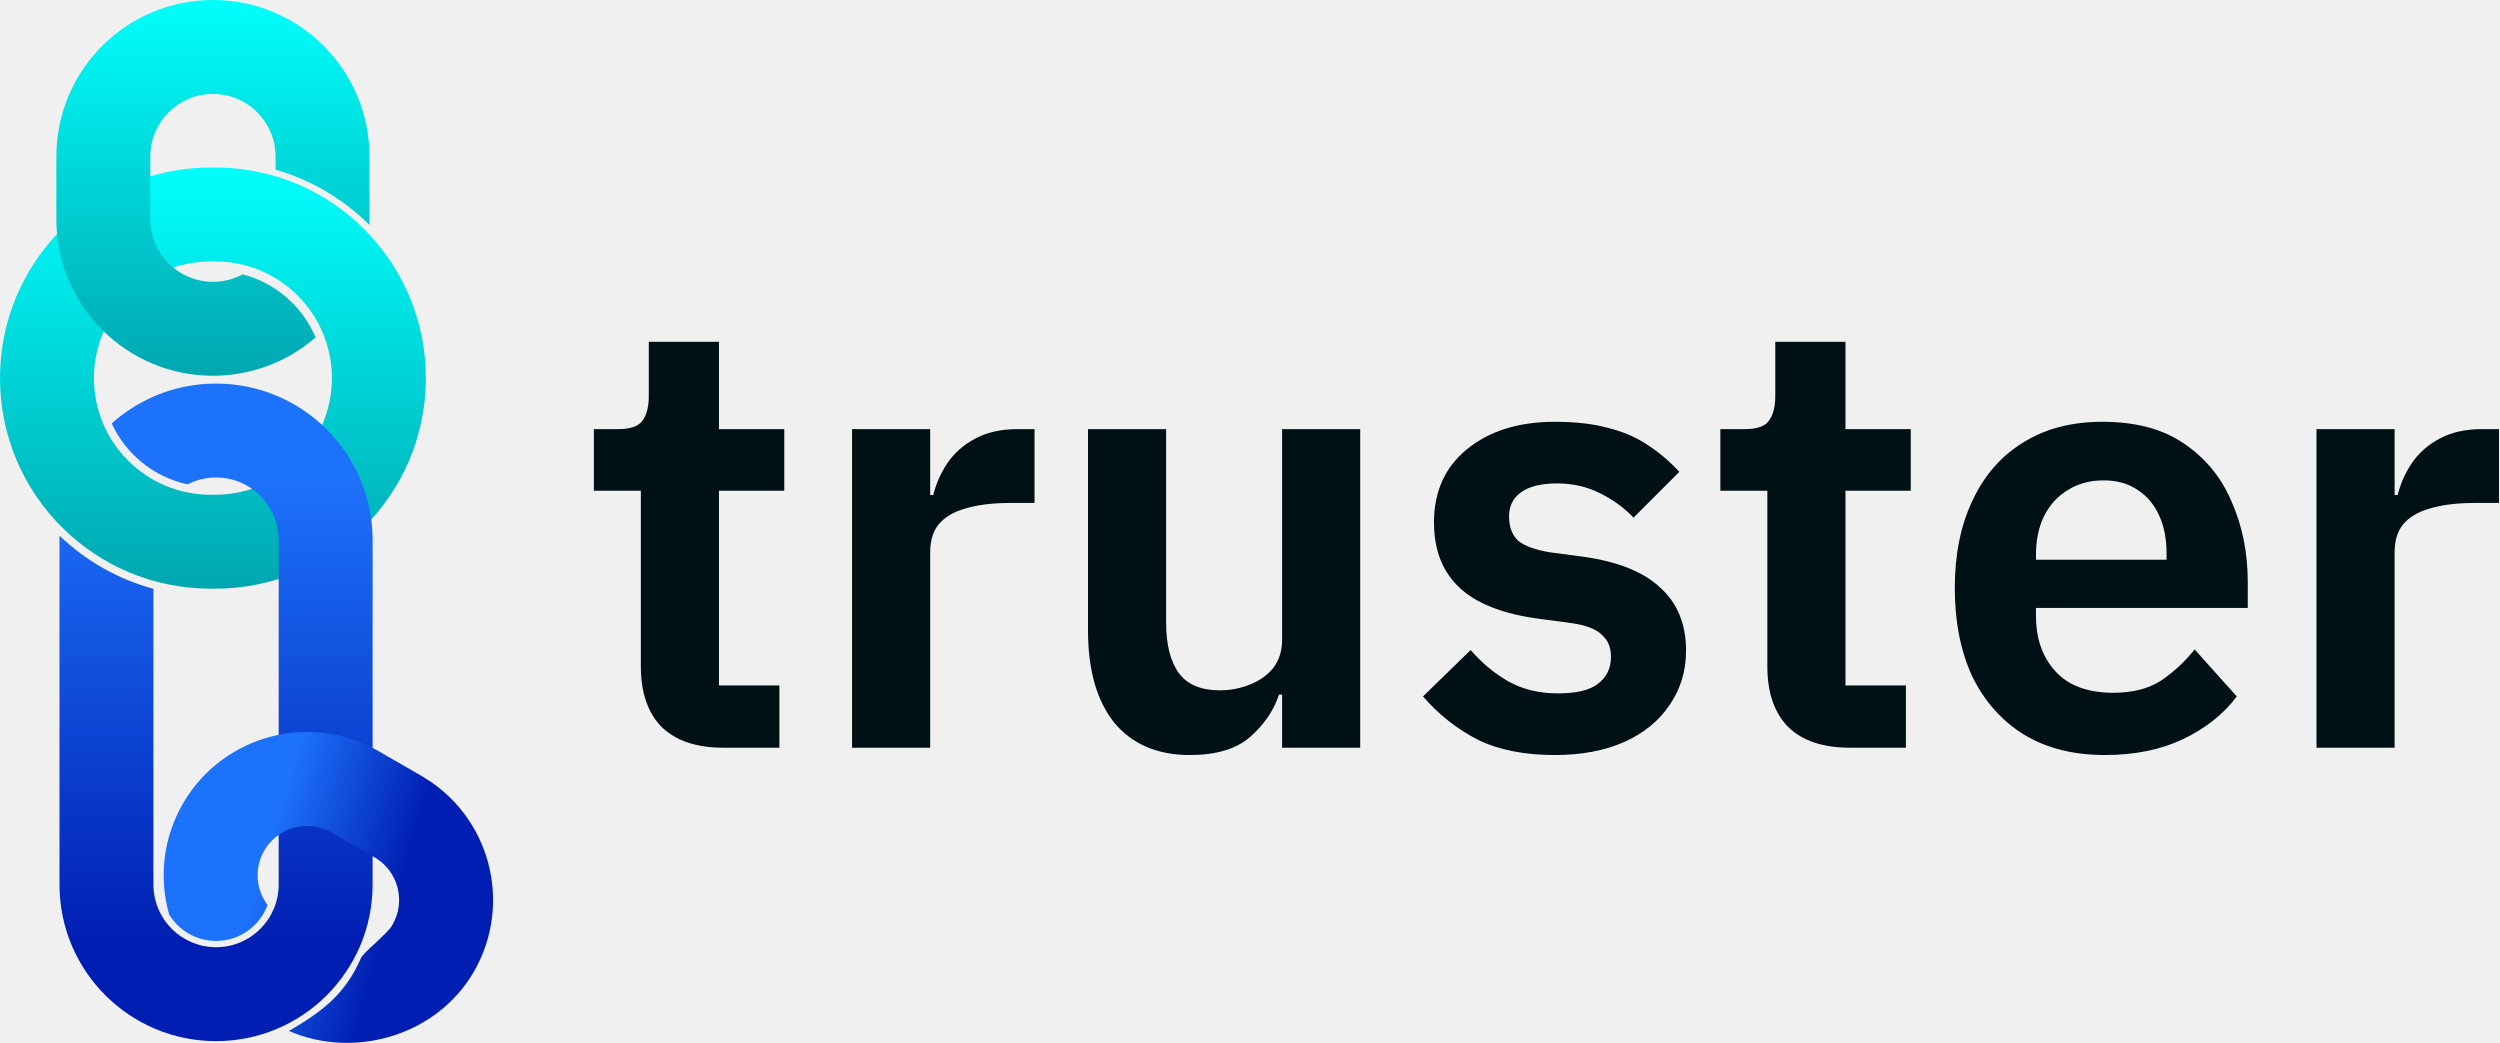
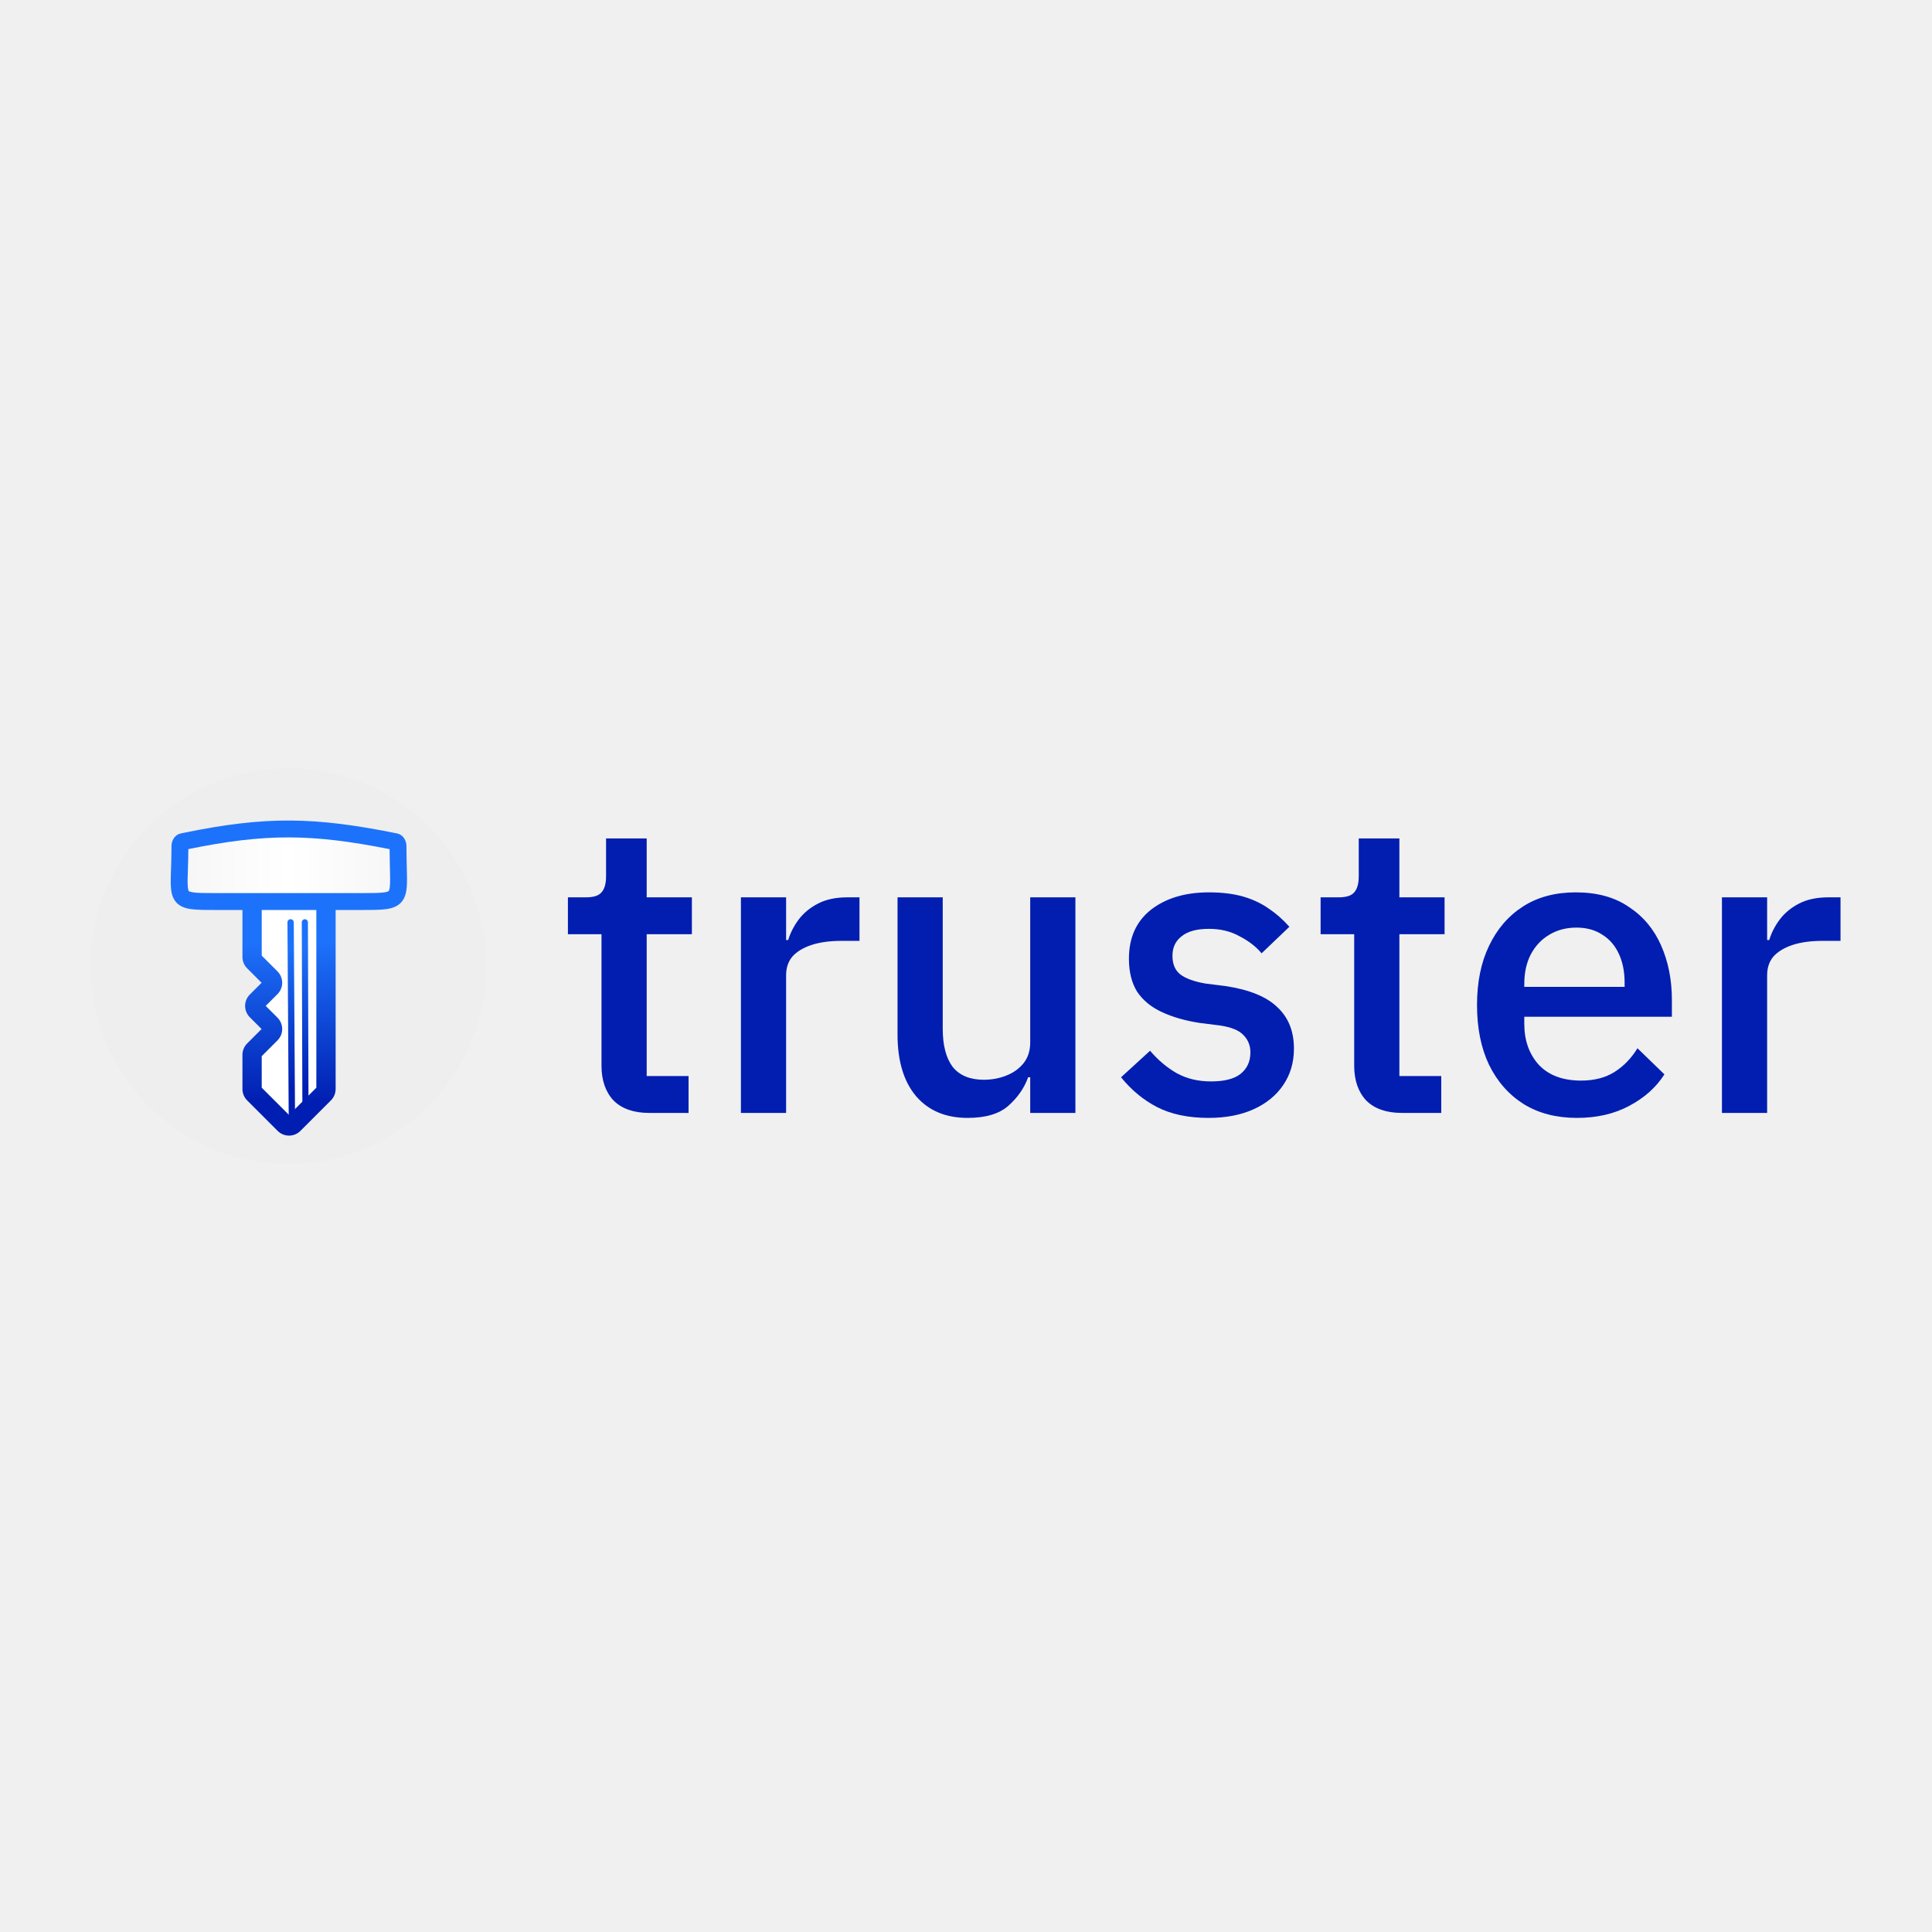
- <svg xmlns="http://www.w3.org/2000/svg" width="863" height="360" viewBox="87 323 863 360" fill="none">
-   <g transform="translate(20 0)">
-     <path d="M893.624 581.108H866.656V471.129H893.624V493.883H894.678C895.661 489.95 897.276 486.298 899.524 482.927C901.911 479.416 905.072 476.607 909.005 474.5C913.078 472.253 917.994 471.129 923.753 471.129H929.652V496.622H921.224C915.185 496.622 910.058 497.254 905.844 498.518C901.771 499.642 898.681 501.468 896.574 503.996C894.608 506.384 893.624 509.615 893.624 513.688V581.108Z" fill="#001115" />
-     <path d="M793.626 583.635C782.811 583.635 773.541 581.318 765.815 576.683C758.09 571.907 752.121 565.235 747.907 556.667C743.834 547.959 741.797 537.705 741.797 525.907C741.797 514.389 743.834 504.346 747.907 495.778C751.98 487.07 757.809 480.398 765.394 475.763C772.979 470.987 782.109 468.6 792.783 468.6C804.301 468.6 813.712 471.128 821.016 476.184C828.46 481.241 833.938 487.983 837.449 496.41C841.101 504.697 842.927 513.898 842.927 524.011V532.859H769.818V535.598C769.818 543.464 772.066 549.855 776.56 554.771C781.055 559.687 787.727 562.145 796.576 562.145C803.177 562.145 808.655 560.74 813.009 557.931C817.364 554.982 821.226 551.4 824.597 547.186L839.135 563.409C834.64 569.449 828.46 574.365 820.594 578.157C812.869 581.809 803.88 583.635 793.626 583.635ZM793.205 488.826C788.429 488.826 784.286 489.949 780.774 492.197C777.263 494.304 774.524 497.323 772.557 501.256C770.731 505.049 769.818 509.473 769.818 514.53V516.215H814.906V514.319C814.906 509.122 814.063 504.697 812.377 501.046C810.692 497.253 808.234 494.304 805.003 492.197C801.773 489.949 797.84 488.826 793.205 488.826Z" fill="#001115" />
-     <path d="M724.916 581.107H705.533C696.263 581.107 689.17 578.72 684.254 573.944C679.478 569.028 677.09 562.075 677.09 553.086V492.408H660.867V471.128H669.295C673.368 471.128 676.107 470.215 677.512 468.389C679.057 466.423 679.829 463.544 679.829 459.751V441H704.058V471.128H726.602V492.408H704.058V559.617H724.916V581.107Z" fill="#001115" />
-     <path d="M603.727 583.635C593.193 583.635 584.344 581.88 577.181 578.368C570.017 574.716 563.697 569.73 558.219 563.409L574.652 547.397C578.726 552.032 583.15 555.684 587.926 558.353C592.842 561.021 598.46 562.356 604.781 562.356C611.242 562.356 615.877 561.232 618.686 558.985C621.636 556.737 623.111 553.647 623.111 549.714C623.111 546.484 622.057 543.956 619.95 542.13C617.984 540.163 614.543 538.829 609.627 538.127L598.671 536.652C590.805 535.669 584.133 533.843 578.655 531.174C573.178 528.505 569.034 524.853 566.225 520.218C563.416 515.583 562.011 509.965 562.011 503.363C562.011 492.688 565.804 484.261 573.388 478.081C581.114 471.76 591.227 468.6 603.727 468.6C610.891 468.6 617.001 469.302 622.057 470.706C627.254 471.971 631.819 473.937 635.752 476.606C639.685 479.134 643.337 482.224 646.708 485.876L630.906 501.678C627.676 498.307 623.813 495.497 619.318 493.25C614.824 491.003 609.908 489.879 604.57 489.879C598.952 489.879 594.738 490.933 591.929 493.039C589.26 495.006 587.926 497.745 587.926 501.256C587.926 504.908 588.979 507.717 591.086 509.684C593.333 511.51 597.056 512.844 602.253 513.687L613.419 515.162C625.498 516.847 634.418 520.429 640.176 525.907C646.076 531.244 649.025 538.478 649.025 547.608C649.025 554.631 647.129 560.881 643.337 566.359C639.685 571.837 634.418 576.121 627.535 579.211C620.793 582.16 612.857 583.635 603.727 583.635Z" fill="#001115" />
-     <path d="M509.577 581.108V562.778H508.523C506.697 568.256 503.397 573.102 498.621 577.316C493.846 581.529 486.893 583.636 477.763 583.636C466.526 583.636 457.818 579.914 451.638 572.47C445.598 564.885 442.578 554.28 442.578 540.656V471.129H469.546V537.917C469.546 545.502 471.021 551.331 473.971 555.404C476.92 559.337 481.626 561.303 488.087 561.303C491.598 561.303 494.969 560.671 498.2 559.407C501.571 558.143 504.31 556.247 506.417 553.719C508.523 551.05 509.577 547.749 509.577 543.816V471.129H536.545V581.108H509.577Z" fill="#001115" />
-     <path d="M388.097 581.108H361.129V471.129H388.097V493.883H389.15C390.134 489.95 391.749 486.298 393.996 482.927C396.384 479.416 399.544 476.607 403.477 474.5C407.55 472.253 412.467 471.129 418.225 471.129H424.125V496.622H415.697C409.657 496.622 404.531 497.254 400.317 498.518C396.244 499.642 393.153 501.468 391.047 503.996C389.08 506.384 388.097 509.615 388.097 513.688V581.108Z" fill="#001115" />
-     <path d="M336.049 581.107H316.666C307.396 581.107 300.302 578.72 295.386 573.944C290.611 569.028 288.223 562.075 288.223 553.086V492.408H272V471.128H280.428C284.501 471.128 287.24 470.215 288.644 468.389C290.189 466.423 290.962 463.544 290.962 459.751V441H315.191V471.128H337.735V492.408H315.191V559.617H336.049V581.107Z" fill="#001115" />
-   </g>
-   <path d="M159.691 413.256C137.454 413.256 119.427 431.283 119.427 453.52C119.427 475.757 137.454 493.784 159.691 493.784L161.313 493.784L161.833 493.78C183.83 493.502 201.576 475.583 201.576 453.52C201.576 431.283 183.55 413.256 161.313 413.256L159.691 413.256ZM161.313 380.829C201.459 380.829 234.004 413.374 234.004 453.52C234.004 493.666 201.459 526.211 161.313 526.211L159.691 526.211C119.545 526.211 87 493.666 87 453.52C87 413.374 119.545 380.829 159.691 380.829L161.313 380.829Z" fill="url(#paint0_linear_1951_360)" />
-   <path d="M160.503 323C190.351 323 214.548 347.197 214.548 377.046V398.664C214.548 399.326 214.535 399.985 214.512 400.641C205.617 391.783 194.524 385.13 182.121 381.576V377.046C182.121 365.107 172.442 355.428 160.503 355.428C148.564 355.428 138.885 365.106 138.885 377.046V398.664L138.892 399.222C139.188 410.903 148.75 420.282 160.503 420.282C164.214 420.282 167.707 419.346 170.759 417.698C182.145 420.648 191.433 428.804 195.934 439.476C186.447 447.719 174.058 452.709 160.503 452.709C130.655 452.709 106.457 428.512 106.457 398.664V377.046C106.457 347.197 130.654 323 160.503 323Z" fill="url(#paint1_linear_1951_360)" />
-   <path d="M161.581 455.41C191.429 455.41 215.626 479.608 215.626 509.456V628.356C215.626 658.205 191.429 682.401 161.581 682.401C131.733 682.401 107.535 658.205 107.535 628.356V509.456C107.535 508.949 107.543 508.443 107.557 507.938C116.528 516.529 127.617 522.925 139.963 526.263V628.356L139.97 628.914C140.266 640.596 149.828 649.975 161.581 649.975C173.52 649.974 183.199 640.296 183.199 628.356V509.456C183.199 497.517 173.52 487.838 161.581 487.838C158.041 487.838 154.7 488.688 151.751 490.196C140.083 487.685 130.428 479.756 125.554 469.17C135.115 460.614 147.74 455.41 161.581 455.41Z" fill="url(#paint2_linear_1951_360)" />
-   <path d="M150.455 599.87C164.266 576.635 194.235 568.759 217.712 582.314L232.473 590.836C256.135 604.497 264.242 634.754 250.581 658.416C237.881 680.413 209.468 688.769 186.716 678.89C198.335 672.134 206.172 666.189 211.577 653.759C212.475 651.692 220.383 645.671 222.274 642.581L222.498 642.203C227.205 634.05 224.412 623.626 216.259 618.919L201.498 610.397C193.346 605.69 182.922 608.483 178.215 616.635C174.693 622.736 175.37 630.108 179.351 635.406C176.698 642.646 169.746 647.813 161.586 647.813C154.712 647.813 148.696 644.147 145.384 638.664C141.862 626.25 143.17 612.48 150.132 600.422L150.455 599.87Z" fill="url(#paint3_linear_1951_360)" />
+ <svg xmlns="http://www.w3.org/2000/svg" width="1024" height="1024" viewBox="0 0 1024 1024" fill="none">
+   <path d="M936.616 589.872H912.664V475.604H936.616V498.237H937.715C938.887 494.428 940.718 490.839 943.209 487.47C945.846 483.954 949.288 481.097 953.537 478.9C957.785 476.702 962.986 475.604 969.139 475.604H975.512V498.677H966.063C959.763 498.677 954.416 499.409 950.021 500.874C945.626 502.339 942.257 504.39 939.913 507.027C937.715 509.664 936.616 512.96 936.616 516.916V589.872Z" fill="#011EB1" />
+   <path d="M835.811 592.511C824.97 592.511 815.594 590.094 807.683 585.259C799.772 580.278 793.619 573.32 789.224 564.383C784.976 555.447 782.852 544.899 782.852 532.74C782.852 520.581 784.976 510.106 789.224 501.316C793.473 492.38 799.479 485.421 807.243 480.44C815.008 475.459 824.31 472.969 835.151 472.969C846.432 472.969 855.807 475.532 863.279 480.66C870.897 485.641 876.61 492.453 880.419 501.096C884.228 509.74 886.133 519.335 886.133 529.883V538.893H807.903V542.628C807.903 551.418 810.466 558.67 815.594 564.383C820.868 569.95 828.339 572.734 838.008 572.734C845.04 572.734 850.973 571.196 855.807 568.119C860.642 565.043 864.671 560.867 867.894 555.594L882.177 569.438C877.782 576.323 871.556 581.89 863.499 586.138C855.588 590.387 846.358 592.511 835.811 592.511ZM835.591 491.647C830.024 491.647 825.116 492.966 820.868 495.603C816.766 498.093 813.543 501.609 811.199 506.151C809.001 510.545 807.903 515.673 807.903 521.533V523.071H861.081V520.874C861.081 515.014 860.056 509.886 858.005 505.491C855.954 501.096 853.024 497.727 849.215 495.383C845.406 492.892 840.865 491.647 835.591 491.647Z" fill="#011EB1" />
+   <path d="M763.896 589.871H743.02C734.816 589.871 728.516 587.673 724.121 583.278C719.873 578.737 717.749 572.584 717.749 564.82V495.16H699.949V475.602H709.618C713.574 475.602 716.284 474.723 717.749 472.966C719.36 471.208 720.166 468.351 720.166 464.395V444.398H741.701V475.602H765.653V495.16H741.701V570.313H763.896V589.871Z" fill="#011EB1" />
+   <path d="M640.546 592.511C629.852 592.511 620.769 590.606 613.298 586.798C605.973 582.989 599.6 577.715 594.18 570.976L609.562 556.912C613.81 561.893 618.498 565.848 623.626 568.778C628.9 571.708 634.979 573.173 641.865 573.173C648.897 573.173 654.097 571.855 657.467 569.218C660.983 566.434 662.741 562.625 662.741 557.791C662.741 554.129 661.495 551.052 659.005 548.562C656.661 546.071 652.486 544.386 646.479 543.507L635.932 542.189C628.314 541.017 621.648 539.113 615.935 536.476C610.221 533.839 605.826 530.249 602.75 525.708C599.82 521.02 598.355 515.16 598.355 508.128C598.355 496.994 602.237 488.351 610.001 482.198C617.912 476.045 628.167 472.969 640.766 472.969C647.651 472.969 653.658 473.701 658.785 475.166C663.913 476.631 668.454 478.755 672.41 481.539C676.365 484.176 680.027 487.399 683.397 491.208L668.674 505.272C665.744 501.756 661.862 498.752 657.027 496.262C652.339 493.625 646.919 492.306 640.766 492.306C634.32 492.306 629.486 493.625 626.263 496.262C623.04 498.752 621.428 502.195 621.428 506.59C621.428 510.985 622.82 514.281 625.603 516.479C628.533 518.676 633.002 520.288 639.008 521.313L649.556 522.632C662.155 524.536 671.311 528.272 677.024 533.839C682.884 539.259 685.814 546.584 685.814 555.813C685.814 563.138 683.91 569.584 680.101 575.151C676.438 580.571 671.238 584.82 664.499 587.896C657.76 590.973 649.776 592.511 640.546 592.511Z" fill="#011EB1" />
+   <path d="M546.034 589.872V570.974H544.935C542.884 576.687 539.368 581.741 534.387 586.136C529.553 590.385 522.374 592.509 512.852 592.509C501.279 592.509 492.196 588.7 485.603 581.082C479.011 573.318 475.715 562.403 475.715 548.34V475.604H499.667V545.263C499.667 554.053 501.425 560.792 504.941 565.48C508.604 570.021 514.097 572.292 521.422 572.292C525.671 572.292 529.626 571.56 533.288 570.095C537.097 568.63 540.174 566.432 542.518 563.502C544.862 560.572 546.034 556.91 546.034 552.515V475.604H569.986V589.872H546.034Z" fill="#011EB1" />
+   <path d="M416.652 589.872H392.699V475.604H416.652V498.237H417.75C418.922 494.428 420.754 490.839 423.244 487.47C425.881 483.954 429.324 481.097 433.572 478.9C437.821 476.702 443.021 475.604 449.174 475.604H455.547V498.677H446.098C439.798 498.677 434.451 499.409 430.056 500.874C425.661 502.339 422.292 504.39 419.948 507.027C417.75 509.664 416.652 512.96 416.652 516.916V589.872Z" fill="#011EB1" />
+   <path d="M364.954 589.871H344.078C335.874 589.871 329.575 587.673 325.18 583.278C320.932 578.737 318.807 572.584 318.807 564.82V495.16H301.008V475.602H310.677C314.632 475.602 317.342 474.723 318.807 472.966C320.419 471.208 321.225 468.351 321.225 464.395V444.398H342.76V475.602H366.712V495.16H342.76V570.313H364.954V589.871Z" fill="#011EB1" />
+   <circle cx="152.883" cy="512.053" r="104.883" fill="#EEEEEE" />
+   <rect x="138.34" y="481.861" width="29.519" height="108.685" rx="2" fill="white" />
+   <path d="M95.361 448.387C95.361 447.248 95.985 446.275 96.814 446.103C140.556 436.987 165.764 437.266 209.493 446.11C210.325 446.278 210.953 447.253 210.953 448.396C210.953 477.836 215.199 477.836 191.295 477.836H115.019C90.429 477.836 95.361 477.836 95.361 448.387Z" fill="url(#paint0_linear_2000_450)" />
+   <path d="M206.489 450.069C165.325 441.896 140.958 441.65 99.831 450.048C99.79 456.64 99.519 461.896 99.451 465.496C99.412 467.53 99.436 469.039 99.552 470.202C99.669 471.377 99.857 471.921 99.973 472.154C100.035 472.278 100.062 472.312 100.205 472.393C100.454 472.534 101.027 472.766 102.257 472.955C104.828 473.35 108.704 473.363 115.023 473.363H191.299C197.446 473.363 201.233 473.349 203.769 472.956C206.113 472.592 206.123 472.096 206.13 472.081C206.496 471.383 206.8 469.759 206.775 465.442C206.763 463.428 206.692 461.082 206.622 458.224C206.563 455.823 206.505 453.113 206.489 450.069ZM215.43 448.396C215.43 452.022 215.495 455.201 215.564 458.004C215.633 460.78 215.707 463.264 215.72 465.39C215.743 469.352 215.615 473.249 214.055 476.23C212.135 479.897 208.718 481.24 205.141 481.795C201.75 482.322 197.104 482.308 191.299 482.308H115.023C109.048 482.308 104.318 482.322 100.899 481.796C97.302 481.244 93.844 479.898 91.972 476.155C91.169 474.547 90.82 472.79 90.651 471.09C90.48 469.378 90.467 467.435 90.507 465.328C90.59 460.943 90.893 455.738 90.893 448.387C90.893 446.075 92.2 442.496 95.905 441.724L97.971 441.298C141.081 432.49 166.783 432.908 210.384 441.726C214.113 442.481 215.43 446.079 215.43 448.396Z" fill="#1D72FB" />
+   <path d="M177.89 577.204C177.89 579.462 176.993 581.628 175.396 583.225L159.216 599.405C155.891 602.731 150.499 602.731 147.174 599.405L130.994 583.225C129.397 581.628 128.5 579.462 128.5 577.204V559.078C128.5 556.819 129.397 554.653 130.994 553.056L138.646 545.404L132.405 539.164C129.08 535.838 129.08 530.446 132.405 527.121L138.646 520.88L130.994 513.228C129.397 511.631 128.5 509.465 128.5 507.206V482.049H138.719V506.501L147.076 514.858C150.401 518.184 150.401 523.576 147.076 526.901L140.835 533.142L147.076 539.383C150.401 542.709 150.401 548.1 147.076 551.426L138.719 559.783V576.499L153.195 590.975L167.672 576.499V482.049H177.89V577.204Z" fill="url(#paint1_linear_2000_450)" />
+   <path d="M161.574 487.197C162.473 487.194 163.203 487.92 163.206 488.817L163.531 590.226C163.534 591.124 162.808 591.854 161.91 591.856C161.012 591.859 160.281 591.134 160.278 590.236L159.953 488.827C159.95 487.93 160.676 487.2 161.574 487.197Z" fill="url(#paint2_linear_2000_450)" />
+   <path d="M154.014 487.197C154.94 487.192 155.696 487.914 155.702 488.811L156.373 591.117C156.379 592.014 155.632 592.745 154.706 592.751C153.78 592.757 153.025 592.034 153.019 591.138L152.348 488.832C152.342 487.935 153.088 487.203 154.014 487.197Z" fill="url(#paint3_linear_2000_450)" />
  <defs>
-     <linearGradient id="paint0_linear_1951_360" x1="160.502" y1="380.829" x2="160.502" y2="526.211" gradientUnits="userSpaceOnUse">
-       <stop stop-color="#00FFFC" />
-       <stop offset="1" stop-color="#00A7B0" />
+     <linearGradient id="paint0_linear_2000_450" x1="94.957" y1="458.603" x2="211.245" y2="458.603" gradientUnits="userSpaceOnUse">
+       <stop stop-color="#F6F6F6" />
+       <stop offset="0.5" stop-color="white" />
+       <stop offset="1" stop-color="#F6F6F6" />
    </linearGradient>
-     <linearGradient id="paint1_linear_1951_360" x1="160.503" y1="323" x2="160.503" y2="452.709" gradientUnits="userSpaceOnUse">
-       <stop stop-color="#00FFFC" />
-       <stop offset="1" stop-color="#00A7B0" />
-     </linearGradient>
-     <linearGradient id="paint2_linear_1951_360" x1="161.581" y1="487.837" x2="161.581" y2="649.974" gradientUnits="userSpaceOnUse">
+     <linearGradient id="paint1_linear_2000_450" x1="153.195" y1="499.17" x2="153.195" y2="584.778" gradientUnits="userSpaceOnUse">
      <stop stop-color="#1D72FB" />
      <stop offset="1" stop-color="#001EB1" />
    </linearGradient>
-     <linearGradient id="paint3_linear_1951_360" x1="179.684" y1="614.089" x2="226.053" y2="628.016" gradientUnits="userSpaceOnUse">
+     <linearGradient id="paint2_linear_2000_450" x1="161.742" y1="502.149" x2="161.742" y2="576.905" gradientUnits="userSpaceOnUse">
+       <stop stop-color="#1D72FB" />
+       <stop offset="1" stop-color="#001EB1" />
+     </linearGradient>
+     <linearGradient id="paint3_linear_2000_450" x1="154.36" y1="502.276" x2="154.36" y2="577.672" gradientUnits="userSpaceOnUse">
      <stop stop-color="#1D72FB" />
      <stop offset="1" stop-color="#001EB1" />
    </linearGradient>
  </defs>
</svg>
